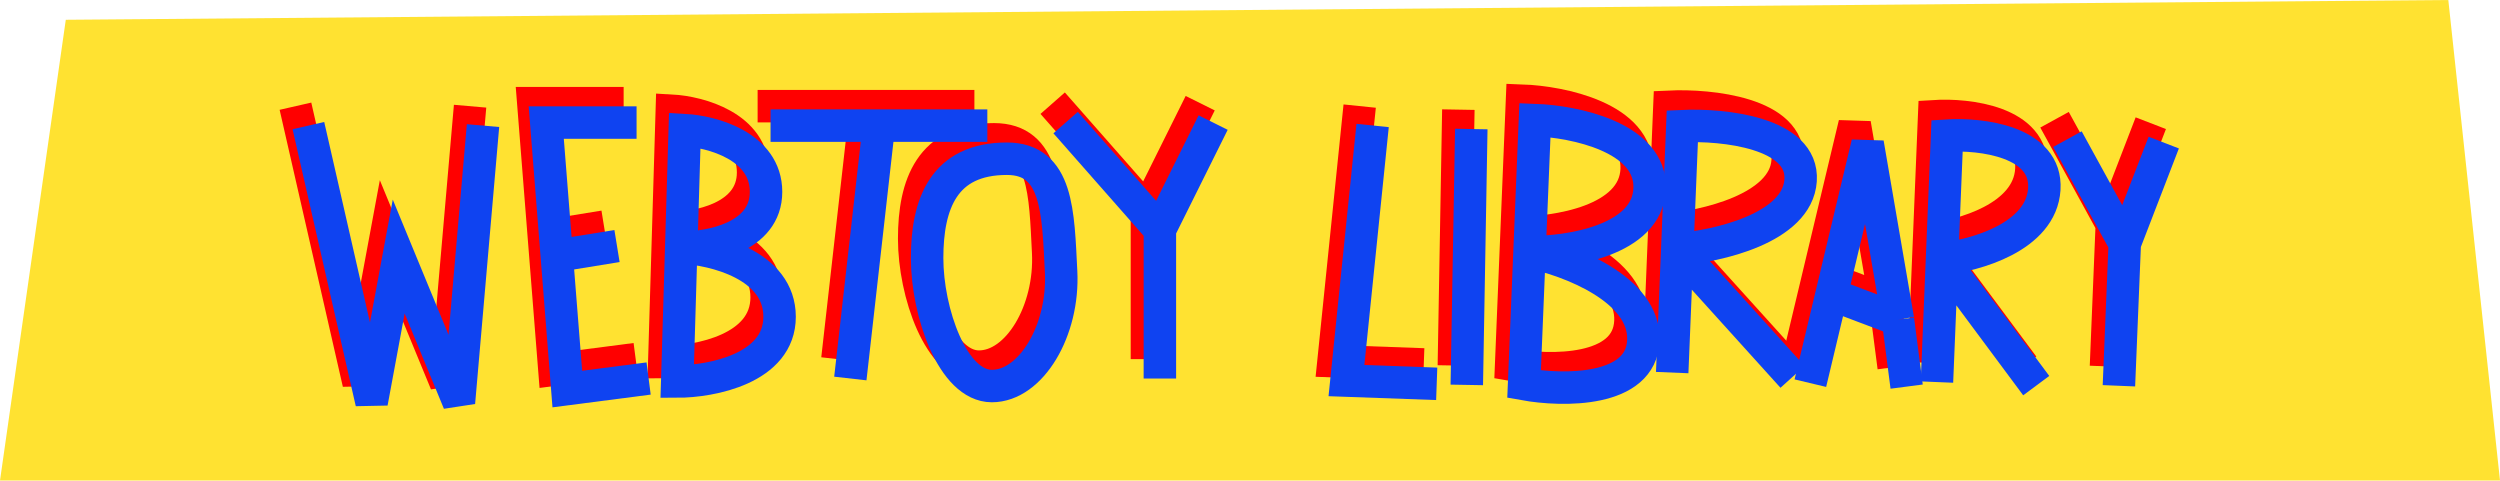
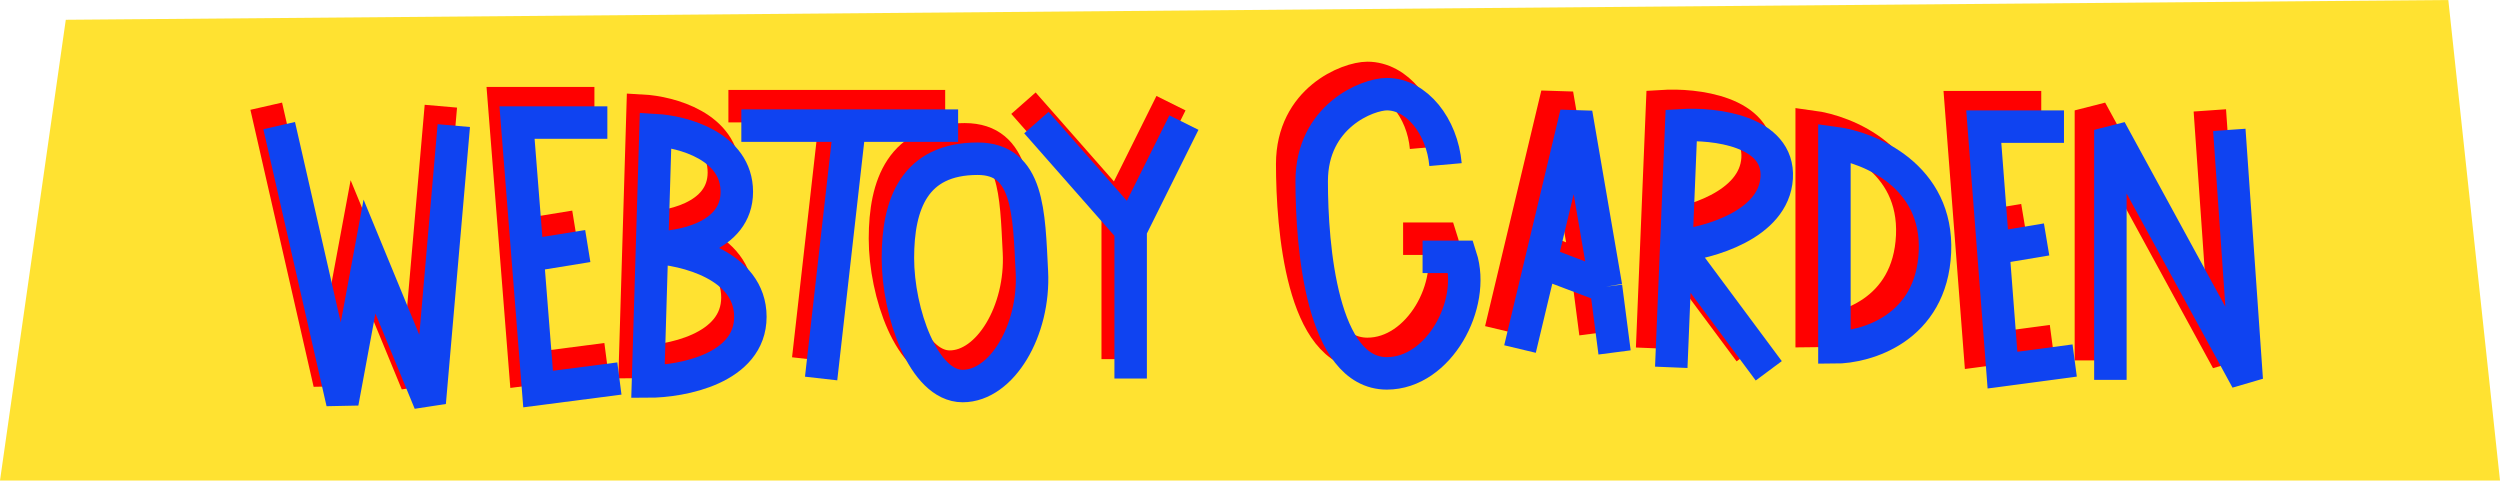
<svg xmlns="http://www.w3.org/2000/svg" width="770" height="148" viewBox="0 0 770 148" fill="none">
  <path d="M754.079 0L20.263 6.094L0 148H770L754.079 0Z" fill="#FFE231" />
-   <path d="M233.347 32.708H266.731M300.115 32.708H266.731M266.731 32.708L257.921 110.604" stroke="#FF0000" stroke-width="10" />
-   <path d="M281.568 73.511C281.568 56.819 286.669 42.909 306.143 42.909C321.907 42.909 321.907 59.601 322.835 77.684C323.762 95.767 313.561 112.923 301.506 112.923C289.451 112.923 281.568 90.203 281.568 73.511Z" stroke="#FF0000" stroke-width="10" />
-   <path d="M353.255 110.605V64.764M353.255 64.764L324.225 31.781M353.255 64.764L369.664 31.781" stroke="#FF0000" stroke-width="10" />
-   <path d="M648.643 112.843L650.443 69.061M650.443 69.061L632.793 36.88M650.443 69.061L662.446 37.943" stroke="#FF0000" stroke-width="10" />
-   <path d="M418.783 32.675L410.724 111.247L438.523 112.244" stroke="#FF0000" stroke-width="10" />
-   <path d="M449.174 33.764L447.79 112.575" stroke="#FF0000" stroke-width="10" />
-   <path d="M467.104 71.671L468.776 31C480.823 31.432 504.752 36.276 504.098 52.198C503.443 68.12 479.163 71.814 467.104 71.671ZM467.104 71.671L465.433 112.341C477.408 114.504 501.522 114.848 502.177 98.926C502.831 83.004 479.068 74.121 467.104 71.671Z" stroke="#FF0000" stroke-width="10" />
-   <path d="M511.051 108.777L512.611 70.826M512.611 70.826L514.172 32.874C526.724 32.297 551.583 34.832 550.601 49.589C549.618 64.345 524.865 69.895 512.611 70.826ZM512.611 70.826L548.113 110.106" stroke="#FF0000" stroke-width="10" />
-   <path d="M592.597 111.7L594.157 73.749M594.157 73.749L595.717 35.797C606.081 35.141 626.578 37.52 625.661 52.279C624.744 67.038 604.277 72.742 594.157 73.749ZM594.157 73.749L623.173 112.796" stroke="#FF0000" stroke-width="10" />
-   <path d="M553.607 112.036L560.124 84.726M583.26 113.099L580.584 92.481M580.584 92.481L571.241 38.14L560.124 84.726M580.584 92.481L560.124 84.726" stroke="#FF0000" stroke-width="10" />
-   <path d="M205.834 70.266L204.599 111.532C215.108 111.532 236.128 107.545 236.128 91.594C236.128 75.644 215.932 70.729 205.834 70.266ZM205.834 70.266L206.917 34.1C215.263 34.563 231.955 39.014 231.955 53.11C231.955 67.206 214.541 70.42 205.834 70.266Z" stroke="#FF0000" stroke-width="10" />
-   <path d="M195.789 110.605L170.751 113.851L167.505 72.816M167.505 72.816L164.26 31.781H192.08M167.505 72.816L186.052 69.802" stroke="#FF0000" stroke-width="10" />
-   <path d="M91 32.708L110.474 118.023L118.82 73.047L137.367 118.023L144.786 32.708" stroke="#FF0000" stroke-width="10" />
-   <path d="M237.33 38.685H270.714M304.098 38.685H270.714M270.714 38.685L261.904 116.581" stroke="#0F43F1" stroke-width="10" />
-   <path d="M285.553 79.488C285.553 62.796 290.653 48.886 310.127 48.886C325.892 48.886 325.892 65.578 326.819 83.661C327.747 101.744 317.546 118.9 305.49 118.9C293.435 118.9 285.553 96.18 285.553 79.488Z" stroke="#0F43F1" stroke-width="10" />
-   <path d="M357.241 116.581V70.741M357.241 70.741L328.21 37.758M357.241 70.741L373.649 37.758" stroke="#0F43F1" stroke-width="10" />
-   <path d="M652.627 118.819L654.427 75.037M654.427 75.037L636.777 42.856M654.427 75.037L666.43 43.919" stroke="#0F43F1" stroke-width="10" />
-   <path d="M422.768 38.65L414.708 117.223L442.508 118.219" stroke="#0F43F1" stroke-width="10" />
-   <path d="M453.158 39.74L451.774 118.552" stroke="#0F43F1" stroke-width="10" />
-   <path d="M471.088 77.647L472.76 36.977C484.806 37.408 508.736 42.253 508.081 58.175C507.427 74.097 483.146 77.791 471.088 77.647ZM471.088 77.647L469.416 118.318C481.391 120.48 505.506 120.825 506.16 104.903C506.815 88.981 483.051 80.098 471.088 77.647Z" stroke="#0F43F1" stroke-width="10" />
-   <path d="M515.036 114.754L516.596 76.802M516.596 76.802L518.156 38.851C530.708 38.273 555.568 40.808 554.585 55.565C553.603 70.322 528.85 75.872 516.596 76.802ZM516.596 76.802L552.098 116.082" stroke="#0F43F1" stroke-width="10" />
-   <path d="M596.582 117.677L598.142 79.725M598.142 79.725L599.702 41.774C610.065 41.118 630.562 43.496 629.645 58.255C628.729 73.015 608.261 78.718 598.142 79.725ZM598.142 79.725L627.158 118.773" stroke="#0F43F1" stroke-width="10" />
-   <path d="M557.591 118.012L564.108 90.703M587.244 119.075L584.568 98.457M584.568 98.457L575.226 44.116L564.108 90.703M584.568 98.457L564.108 90.703" stroke="#0F43F1" stroke-width="10" />
-   <path d="M209.819 76.241L208.583 117.508C219.093 117.508 240.112 113.52 240.112 97.57C240.112 81.62 219.916 76.705 209.819 76.241ZM209.819 76.241L210.901 40.075C219.247 40.539 235.939 44.99 235.939 59.086C235.939 73.181 218.525 76.396 209.819 76.241Z" stroke="#0F43F1" stroke-width="10" />
-   <path d="M199.774 116.581L174.735 119.827L171.49 78.792M171.49 78.792L168.244 37.758H196.064M171.49 78.792L190.037 75.779" stroke="#0F43F1" stroke-width="10" />
-   <path d="M94.984 38.685L114.458 124L122.804 79.024L141.351 124L148.77 38.685" stroke="#0F43F1" stroke-width="10" />
+   <path d="M224.347 32.708H257.731M291.115 32.708H257.731M257.731 32.708L248.921 110.604" stroke="#FF0000" stroke-width="10" />
+   <path d="M272.568 73.511C272.568 56.819 277.669 42.909 297.143 42.909C312.907 42.909 312.907 59.601 313.835 77.684C314.762 95.767 304.561 112.923 292.506 112.923C280.451 112.923 272.568 90.203 272.568 73.511Z" stroke="#FF0000" stroke-width="10" />
+   <path d="M344.255 110.605V64.764M344.255 64.764L315.225 31.781M344.255 64.764L360.664 31.781" stroke="#FF0000" stroke-width="10" />
+   <path d="M196.834 70.266L195.599 111.532C206.108 111.532 227.128 107.545 227.128 91.594C227.128 75.644 206.932 70.729 196.834 70.266ZM196.834 70.266L197.917 34.1C206.263 34.563 222.955 39.014 222.955 53.11C222.955 67.206 205.541 70.42 196.834 70.266Z" stroke="#FF0000" stroke-width="10" />
+   <path d="M186.789 110.605L161.751 113.851L158.505 72.816M158.505 72.816L155.26 31.781H183.08M158.505 72.816L177.052 69.802" stroke="#FF0000" stroke-width="10" />
+   <path d="M82 32.708L101.474 118.023L109.82 73.047L128.367 118.023L135.786 32.708" stroke="#FF0000" stroke-width="10" />
+   <path d="M228.33 38.685H261.714M295.098 38.685H261.714M261.714 38.685L252.904 116.581" stroke="#0F43F1" stroke-width="10" />
+   <path d="M276.553 79.488C276.553 62.796 281.653 48.886 301.127 48.886C316.892 48.886 316.892 65.578 317.819 83.661C318.747 101.744 308.546 118.9 296.49 118.9C284.435 118.9 276.553 96.18 276.553 79.488Z" stroke="#0F43F1" stroke-width="10" />
+   <path d="M348.241 116.581V70.741M348.241 70.741L319.21 37.758M348.241 70.741L364.649 37.758" stroke="#0F43F1" stroke-width="10" />
+   <path d="M200.819 76.242L199.583 117.509C210.093 117.509 231.112 113.521 231.112 97.571C231.112 81.621 210.916 76.706 200.819 76.242ZM200.819 76.242L201.901 40.076C210.247 40.54 226.939 44.991 226.939 59.087C226.939 73.182 209.525 76.397 200.819 76.242Z" stroke="#0F43F1" stroke-width="10" />
+   <path d="M190.774 116.581L165.735 119.827L162.49 78.792M162.49 78.792L159.244 37.758H187.064M162.49 78.792L181.037 75.779" stroke="#0F43F1" stroke-width="10" />
+   <path d="M85.984 38.685L105.458 124L113.804 79.024L132.351 124L139.77 38.685" stroke="#0F43F1" stroke-width="10" />
+   <path d="M632 105.034L609.765 108L606.882 70.5M606.882 70.5L604 33H628.706M606.882 70.5L623.353 67.746" stroke="#FF0000" stroke-width="10" />
+   <path d="M508.857 107.239L510.389 69.966M510.389 69.966L511.922 32.692C522.1 32.048 542.231 34.384 541.331 48.88C540.43 63.375 520.328 68.977 510.389 69.966ZM510.389 69.966L538.887 108.316" stroke="#FF0000" stroke-width="10" />
+   <path d="M558 39V102C567.876 102 587.894 96.13 588.961 72.652C590.029 49.174 568.765 40.435 558 39Z" stroke="#FF0000" stroke-width="10" />
+   <path d="M462.269 101.611L468.67 74.789M491.392 102.655L488.764 82.405M488.764 82.405L479.588 29.035L468.67 74.789M488.764 82.405L468.67 74.789" stroke="#FF0000" stroke-width="10" />
+   <path d="M439.221 45.444C438.174 33.747 430.337 24 421.162 24C415.274 24 398 30.631 398 50.516C398 70.4 401.141 109 421.162 109C437.179 109 448.643 87.944 443.932 73.52H432.154" stroke="#FF0000" stroke-width="10" />
+   <path d="M644 111V34L686 111L680.628 34" stroke="#FF0000" stroke-width="10" />
+   <path d="M639 111.034L616.765 114L613.882 76.5M613.882 76.5L611 39H635.706M613.882 76.5L630.353 73.746" stroke="#0F43F1" stroke-width="10" />
+   <path d="M514.749 113.133L516.281 75.859M516.281 75.859L517.813 38.586C527.991 37.942 548.123 40.278 547.222 54.773C546.322 69.269 526.22 74.87 516.281 75.859ZM516.281 75.859L544.779 114.209" stroke="#0F43F1" stroke-width="10" />
+   <path d="M565 44V107C574.876 107 594.894 101.13 595.961 77.652C597.029 54.174 575.765 45.435 565 44Z" stroke="#0F43F1" stroke-width="10" />
+   <path d="M468.161 107.504L474.562 80.683M497.285 108.548L494.657 88.299M494.657 88.299L485.481 34.928L474.562 80.683M494.657 88.299L474.562 80.683" stroke="#0F43F1" stroke-width="10" />
+   <path d="M445.221 50.697C444.174 38.862 436.337 29 427.162 29C421.274 29 404 35.709 404 55.828C404 75.946 407.141 115 427.162 115C443.179 115 454.643 93.697 449.932 79.102H438.154" stroke="#0F43F1" stroke-width="10" />
+   <path d="M650 117V40L692 117L686.628 40" stroke="#0F43F1" stroke-width="10" />
</svg>
